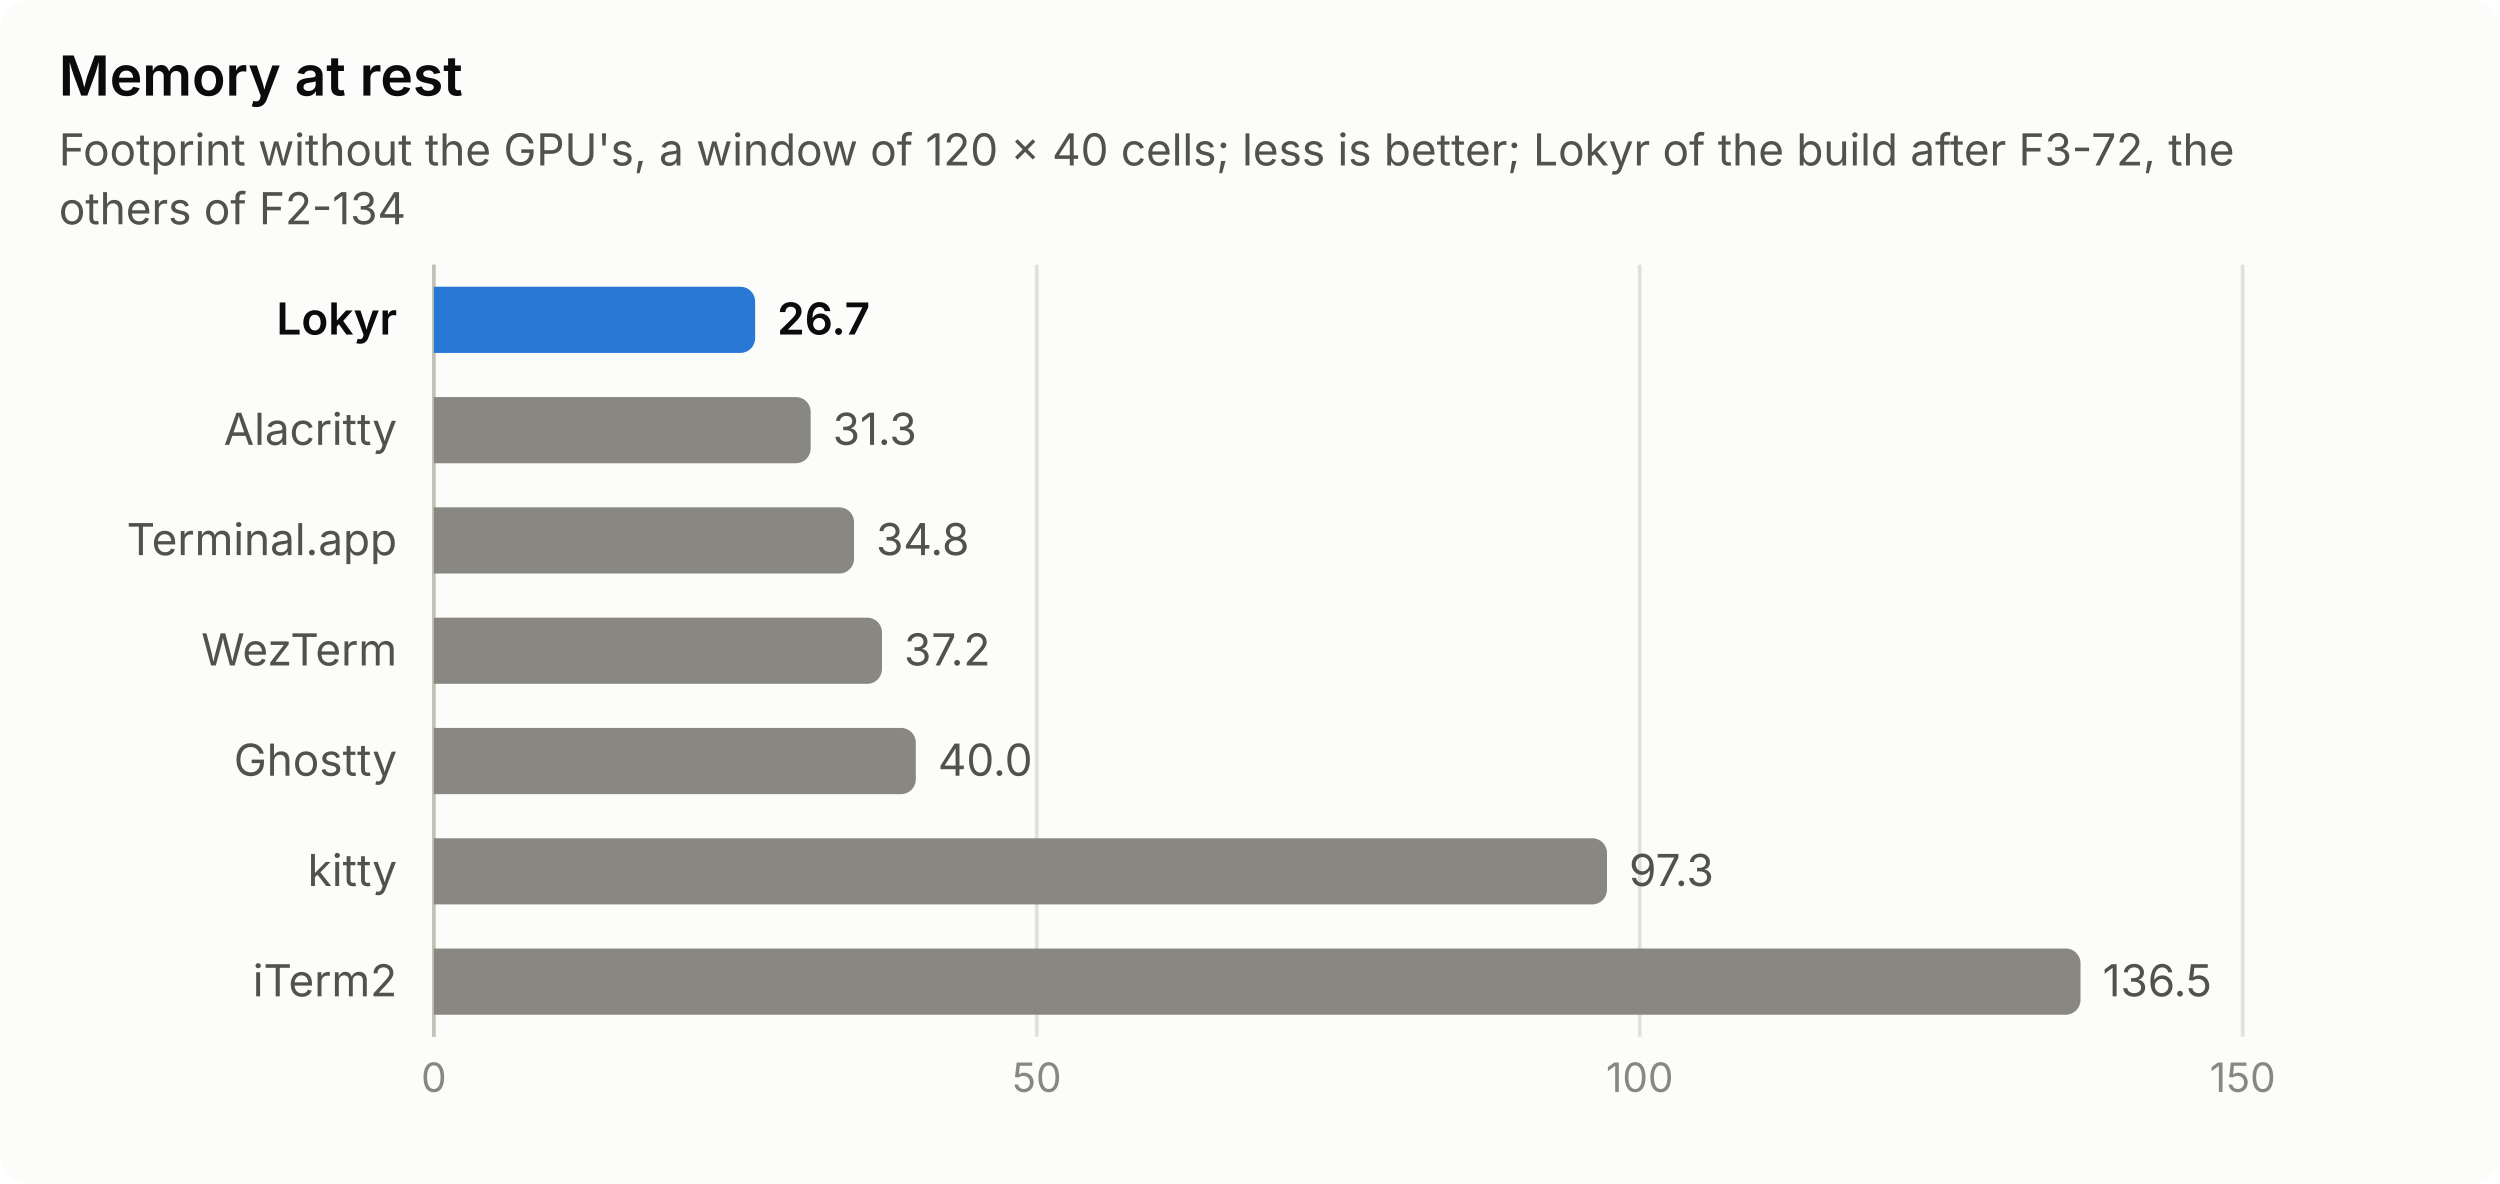
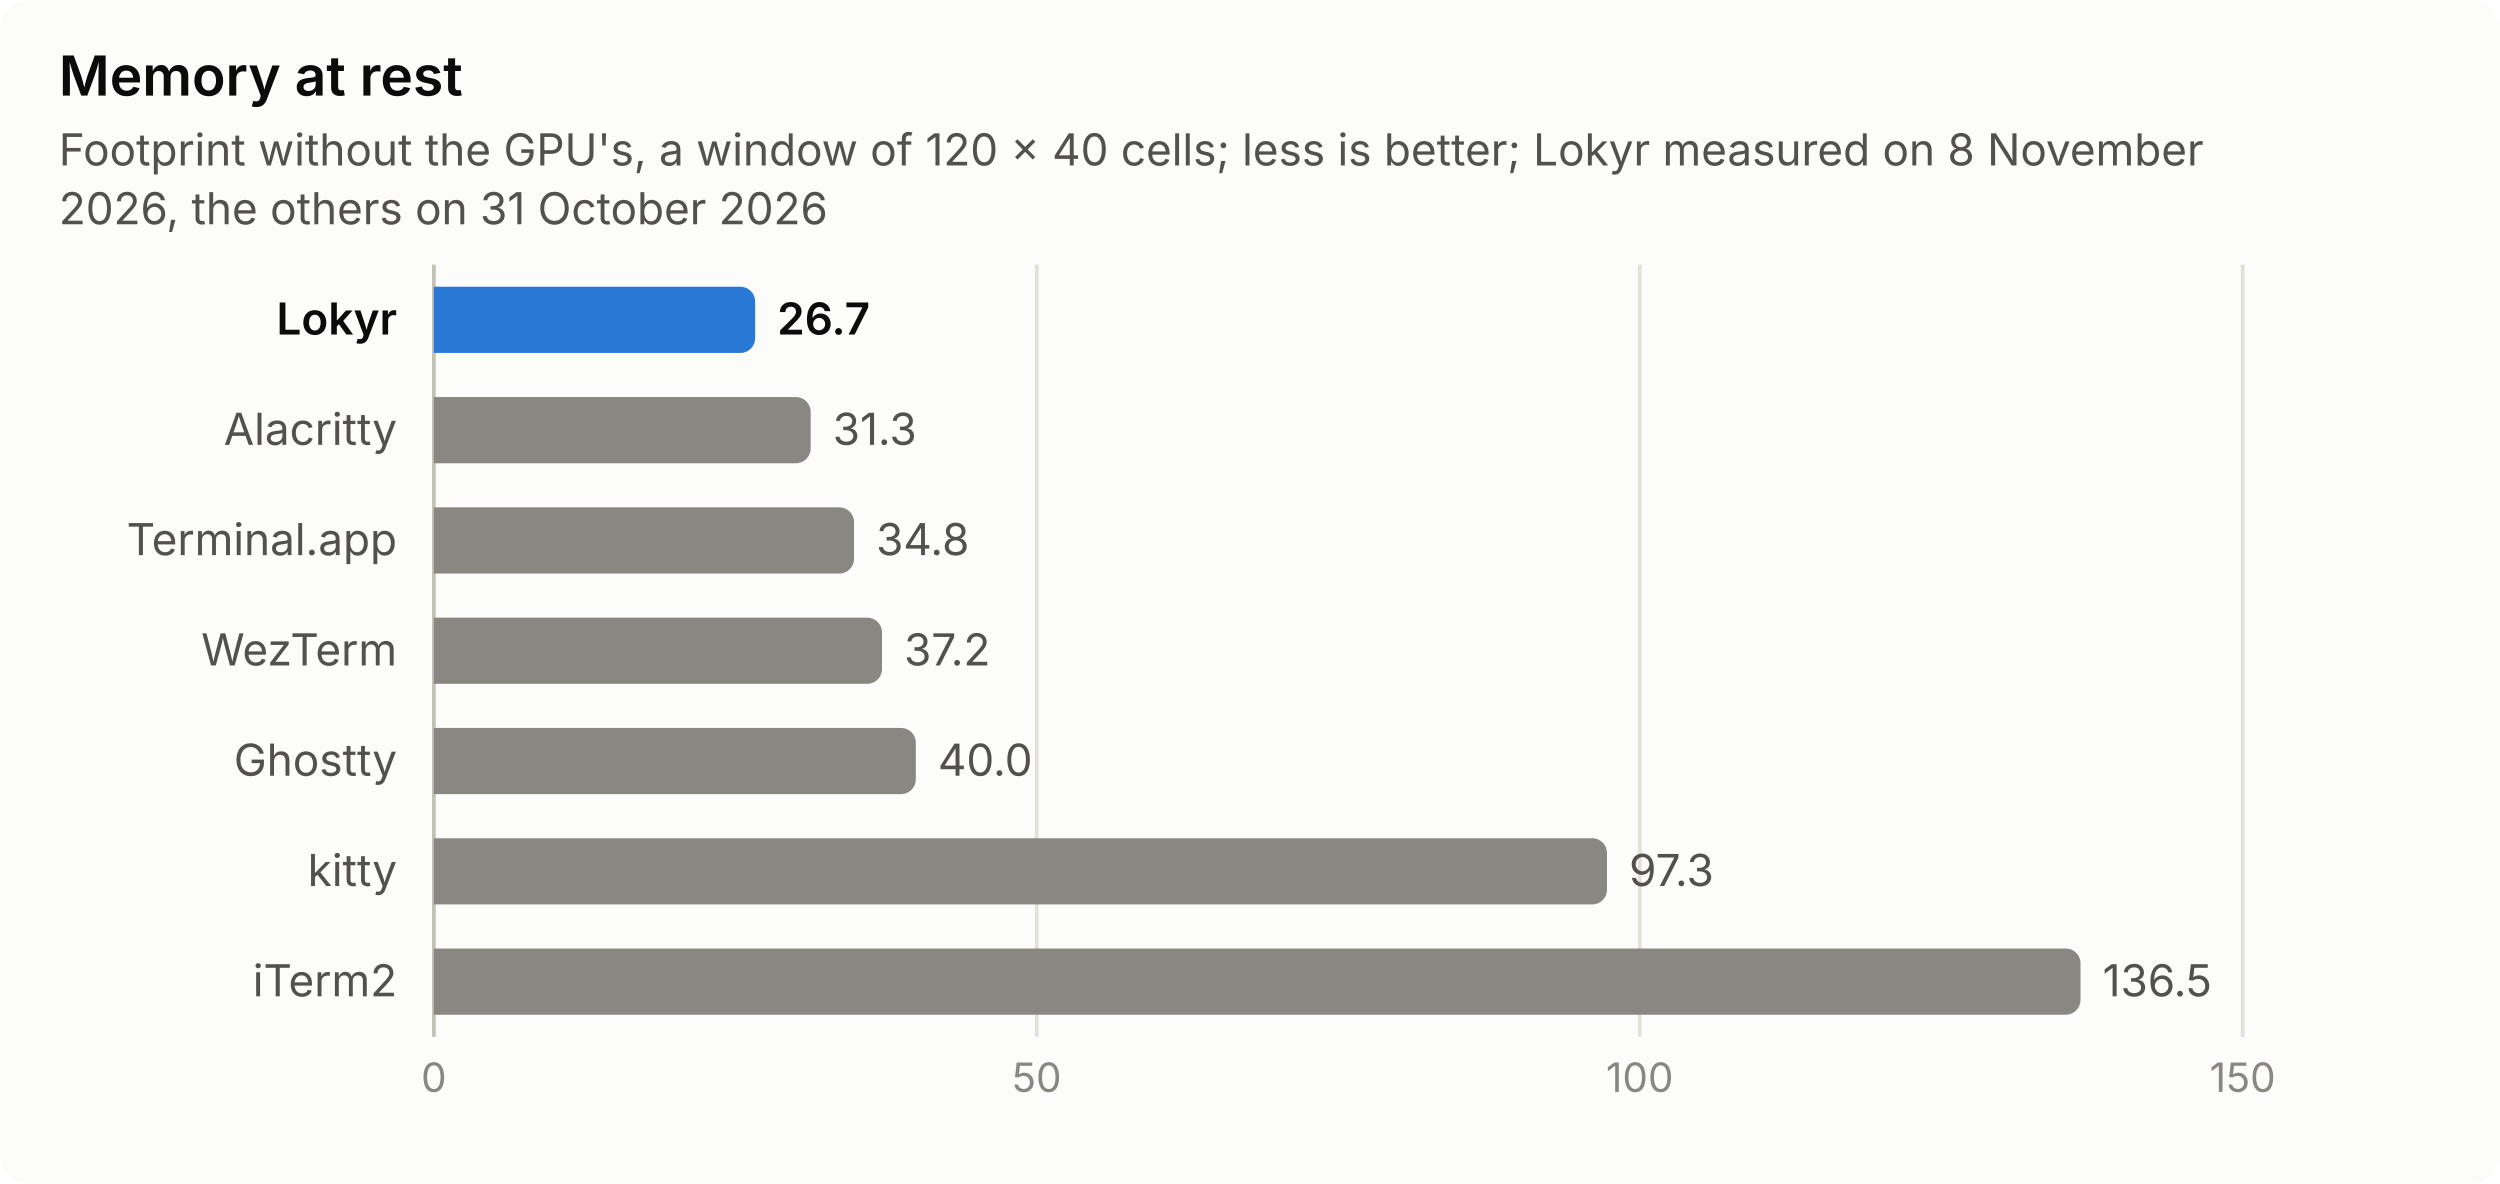
<svg xmlns="http://www.w3.org/2000/svg" width="680" height="322" viewBox="0 0 680 322" role="img" aria-label="Memory at rest">
  <style>
  .surface { fill: #fcfcfb; }
  .primary { fill: #0b0b0b; }
  .secondary { fill: #52514e; }
  .muted { fill: #898781; }
  .grid { stroke: #e1e0d9; }
  .base { stroke: #c3c2b7; }
  .accent { fill: #2a78d6; }
  .context { fill: #898781; }
  .accent-line { stroke: #2a78d6; }
  .context-line { stroke: #898781; }
  .second { fill: #eb6834; }
  .second-line { stroke: #eb6834; }
  .ring { stroke: #fcfcfb; }
  .budget { stroke: #52514e; }
  text { font-family: system-ui, -apple-system, "Segoe UI", sans-serif; }
  .tick { font-variant-numeric: tabular-nums; }
  @media (prefers-color-scheme: dark) {
    .surface { fill: #1a1a19; }
    .primary { fill: #f0efec; }
    .secondary { fill: #c3c2b7; }
    .muted { fill: #898781; }
    .grid { stroke: #2c2c2a; }
    .base { stroke: #383835; }
    .accent { fill: #3987e5; }
    .context { fill: #6f6e69; }
    .accent-line { stroke: #3987e5; }
    .context-line { stroke: #6f6e69; }
    .second { fill: #d95926; }
    .second-line { stroke: #d95926; }
    .ring { stroke: #1a1a19; }
    .budget { stroke: #c3c2b7; }
  }
</style>
  <rect class="surface" width="680" height="322" rx="8" />
  <text class="primary" x="16" y="26" font-size="15" font-weight="600">Memory at rest</text>
-   <text class="secondary" x="16" y="45" font-size="12">Footprint without the GPU's, a window of 120 × 40 cells; less is better; Lokyr of the build after F3-72, the</text>
-   <text class="secondary" x="16" y="61" font-size="12">others of F2-134</text>
+   <text class="secondary" x="16" y="45" font-size="12">Footprint without the GPU's, a window of 120 × 40 cells; less is better; Lokyr measured on 8 November</text>
+   <text class="secondary" x="16" y="61" font-size="12">2026, the others on 31 October 2026</text>
  <line class="grid" x1="118.0" y1="72" x2="118.0" y2="282.0" stroke-width="1" />
  <text class="muted tick" x="118.0" y="297.0" font-size="11" text-anchor="middle">0</text>
  <line class="grid" x1="282.0" y1="72" x2="282.0" y2="282.0" stroke-width="1" />
  <text class="muted tick" x="282.0" y="297.0" font-size="11" text-anchor="middle">50</text>
  <line class="grid" x1="446.0" y1="72" x2="446.0" y2="282.0" stroke-width="1" />
  <text class="muted tick" x="446.0" y="297.0" font-size="11" text-anchor="middle">100</text>
  <line class="grid" x1="610.0" y1="72" x2="610.0" y2="282.0" stroke-width="1" />
  <text class="muted tick" x="610.0" y="297.0" font-size="11" text-anchor="middle">150</text>
  <line class="base" x1="118" y1="72" x2="118" y2="282.0" stroke-width="1" />
  <text class="primary" x="108" y="91.0" font-size="12" text-anchor="end" font-weight="600">Lokyr</text>
  <path class="accent" d="M118.0,78.0 h83.4 a4,4 0 0 1 4,4 v10.0 a4,4 0 0 1 -4,4 h-83.4 z" />
  <text class="primary tick" x="211.4" y="91.0" font-size="12" font-weight="600">26.7</text>
  <text class="secondary" x="108" y="121.0" font-size="12" text-anchor="end">Alacritty</text>
  <path class="context" d="M118.0,108.0 h98.5 a4,4 0 0 1 4,4 v10.0 a4,4 0 0 1 -4,4 h-98.5 z" />
  <text class="secondary tick" x="226.5" y="121.0" font-size="12">31.3</text>
  <text class="secondary" x="108" y="151.0" font-size="12" text-anchor="end">Terminal.app</text>
  <path class="context" d="M118.0,138.0 h110.3 a4,4 0 0 1 4,4 v10.0 a4,4 0 0 1 -4,4 h-110.3 z" />
  <text class="secondary tick" x="238.3" y="151.0" font-size="12">34.8</text>
  <text class="secondary" x="108" y="181.0" font-size="12" text-anchor="end">WezTerm</text>
  <path class="context" d="M118.0,168.0 h117.9 a4,4 0 0 1 4,4 v10.0 a4,4 0 0 1 -4,4 h-117.9 z" />
  <text class="secondary tick" x="245.9" y="181.0" font-size="12">37.2</text>
  <text class="secondary" x="108" y="211.0" font-size="12" text-anchor="end">Ghostty</text>
  <path class="context" d="M118.0,198.0 h127.1 a4,4 0 0 1 4,4 v10.0 a4,4 0 0 1 -4,4 h-127.1 z" />
  <text class="secondary tick" x="255.1" y="211.0" font-size="12">40.0</text>
  <text class="secondary" x="108" y="241.0" font-size="12" text-anchor="end">kitty</text>
  <path class="context" d="M118.0,228.0 h315.1 a4,4 0 0 1 4,4 v10.0 a4,4 0 0 1 -4,4 h-315.1 z" />
  <text class="secondary tick" x="443.1" y="241.0" font-size="12">97.3</text>
  <text class="secondary" x="108" y="271.0" font-size="12" text-anchor="end">iTerm2</text>
  <path class="context" d="M118.0,258.0 h443.9 a4,4 0 0 1 4,4 v10.0 a4,4 0 0 1 -4,4 h-443.9 z" />
  <text class="secondary tick" x="571.9" y="271.0" font-size="12">136.5</text>
</svg>
